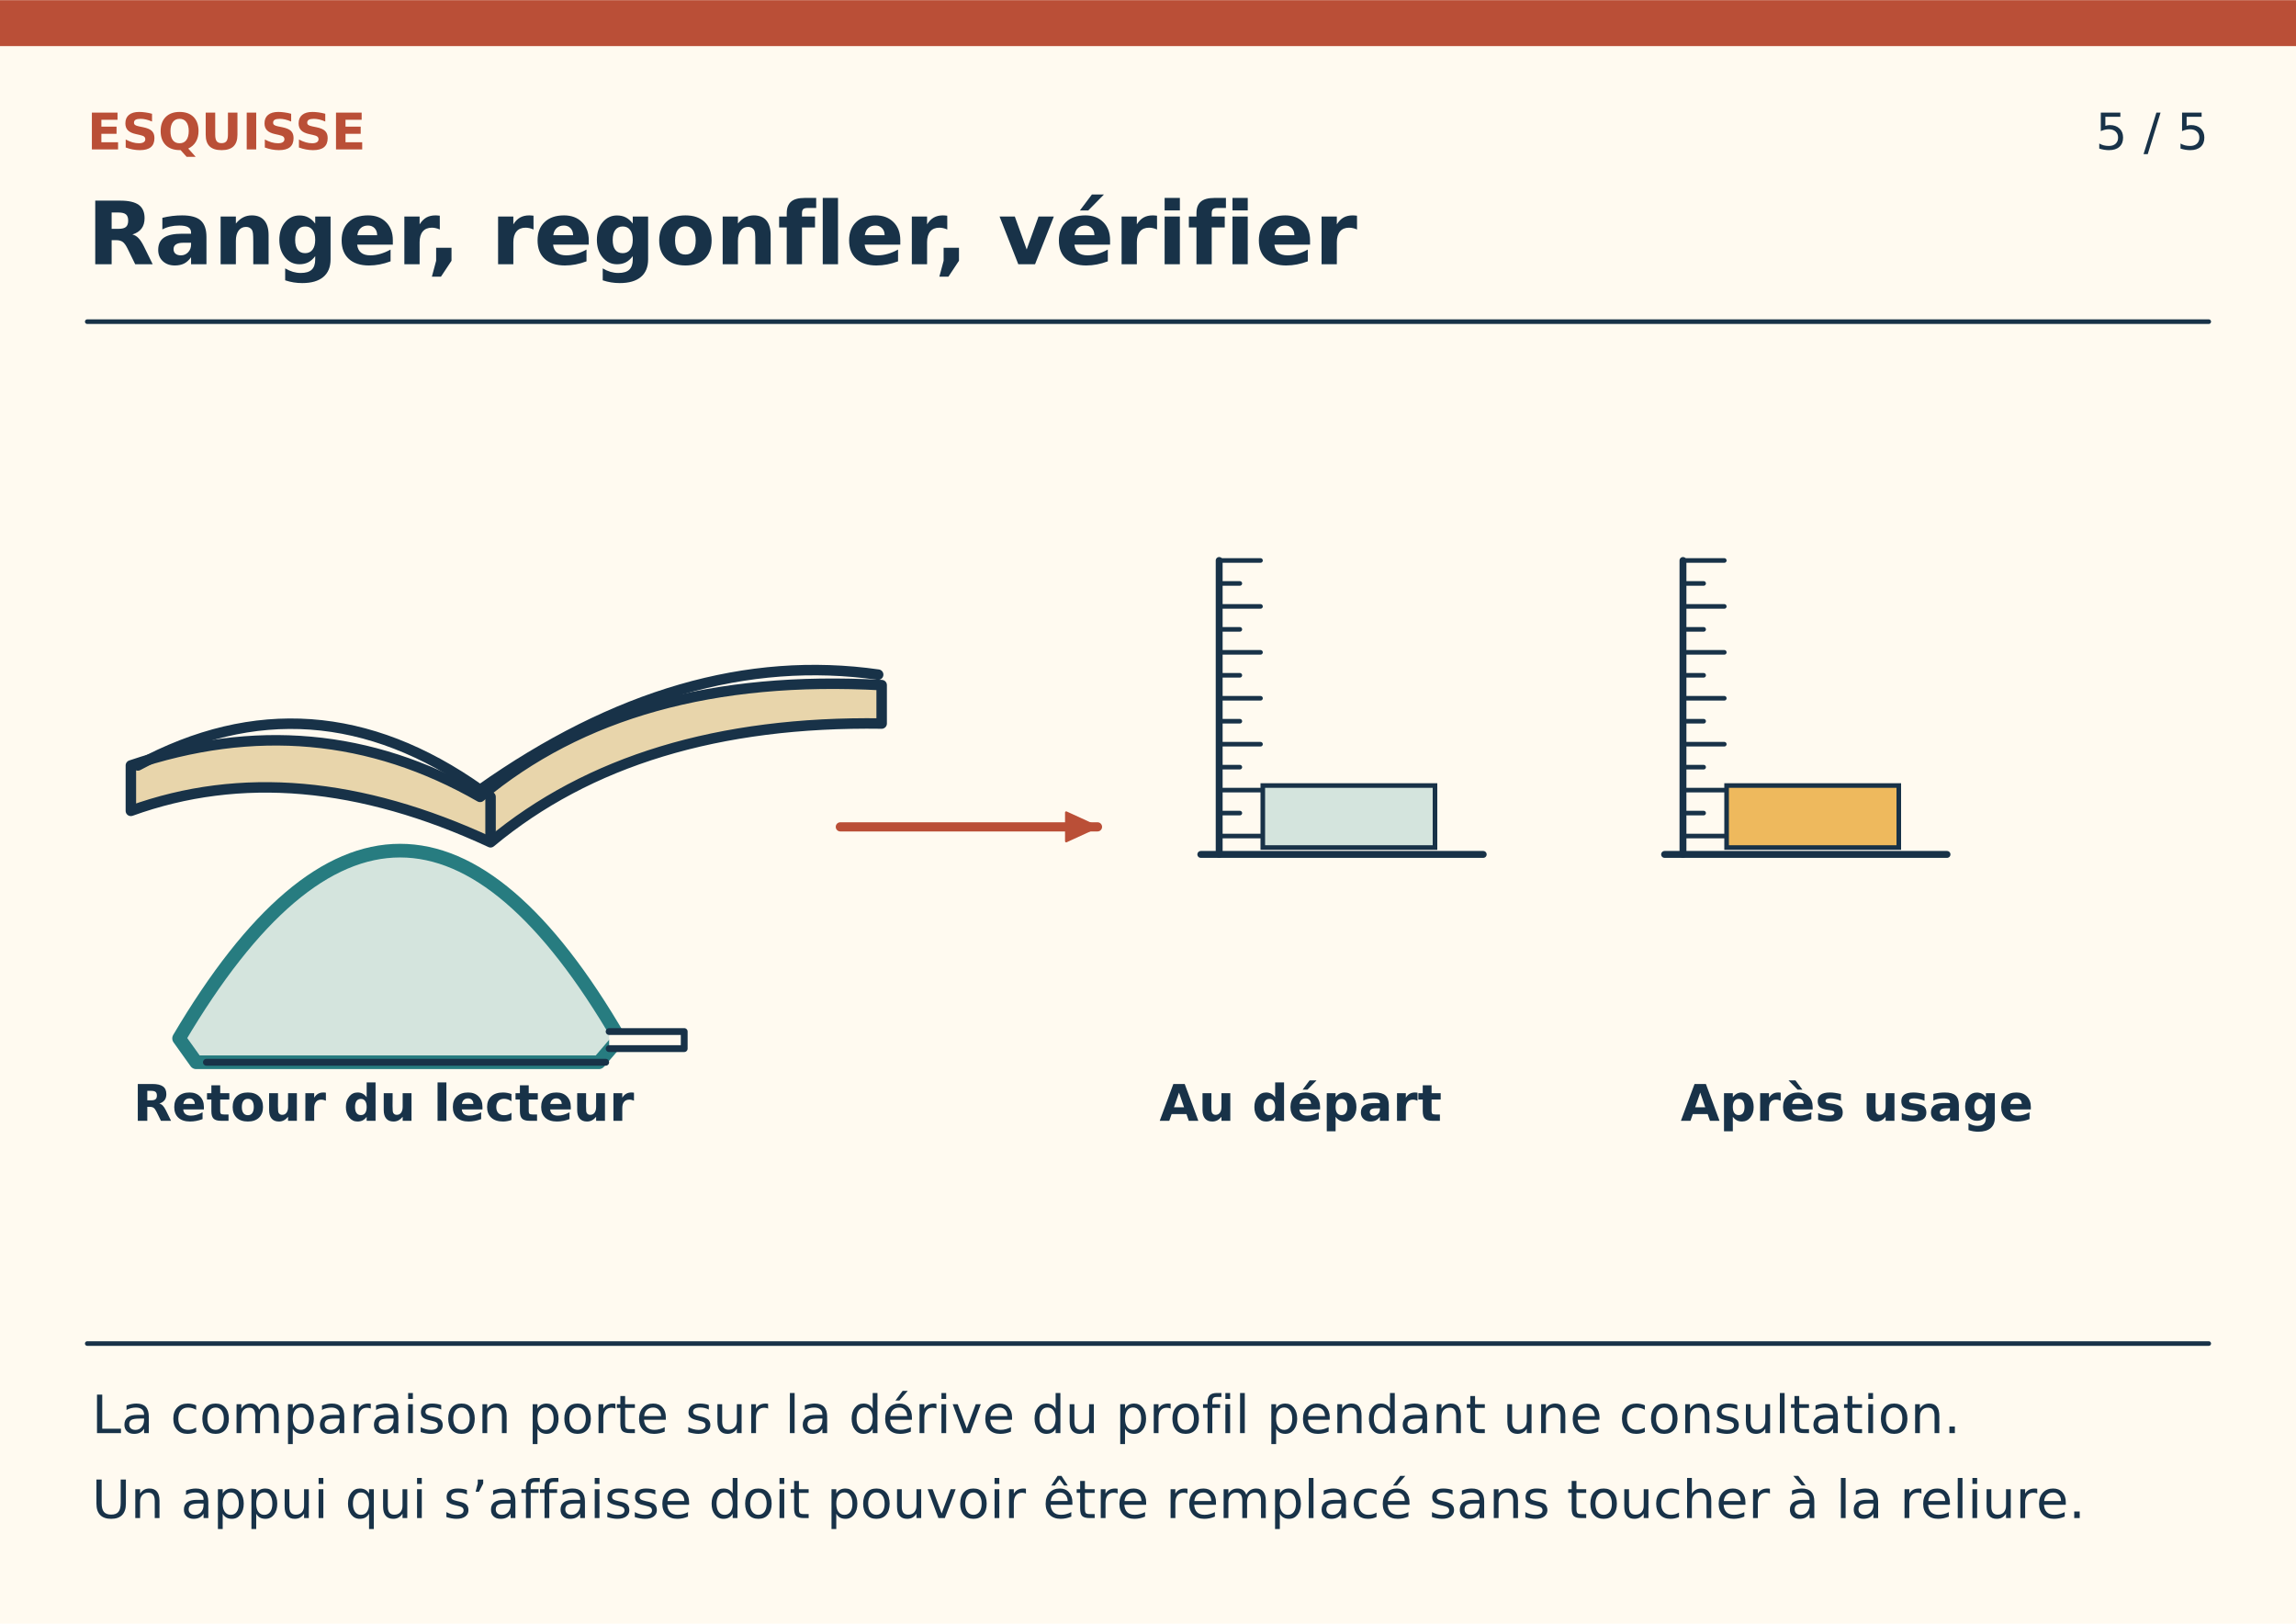
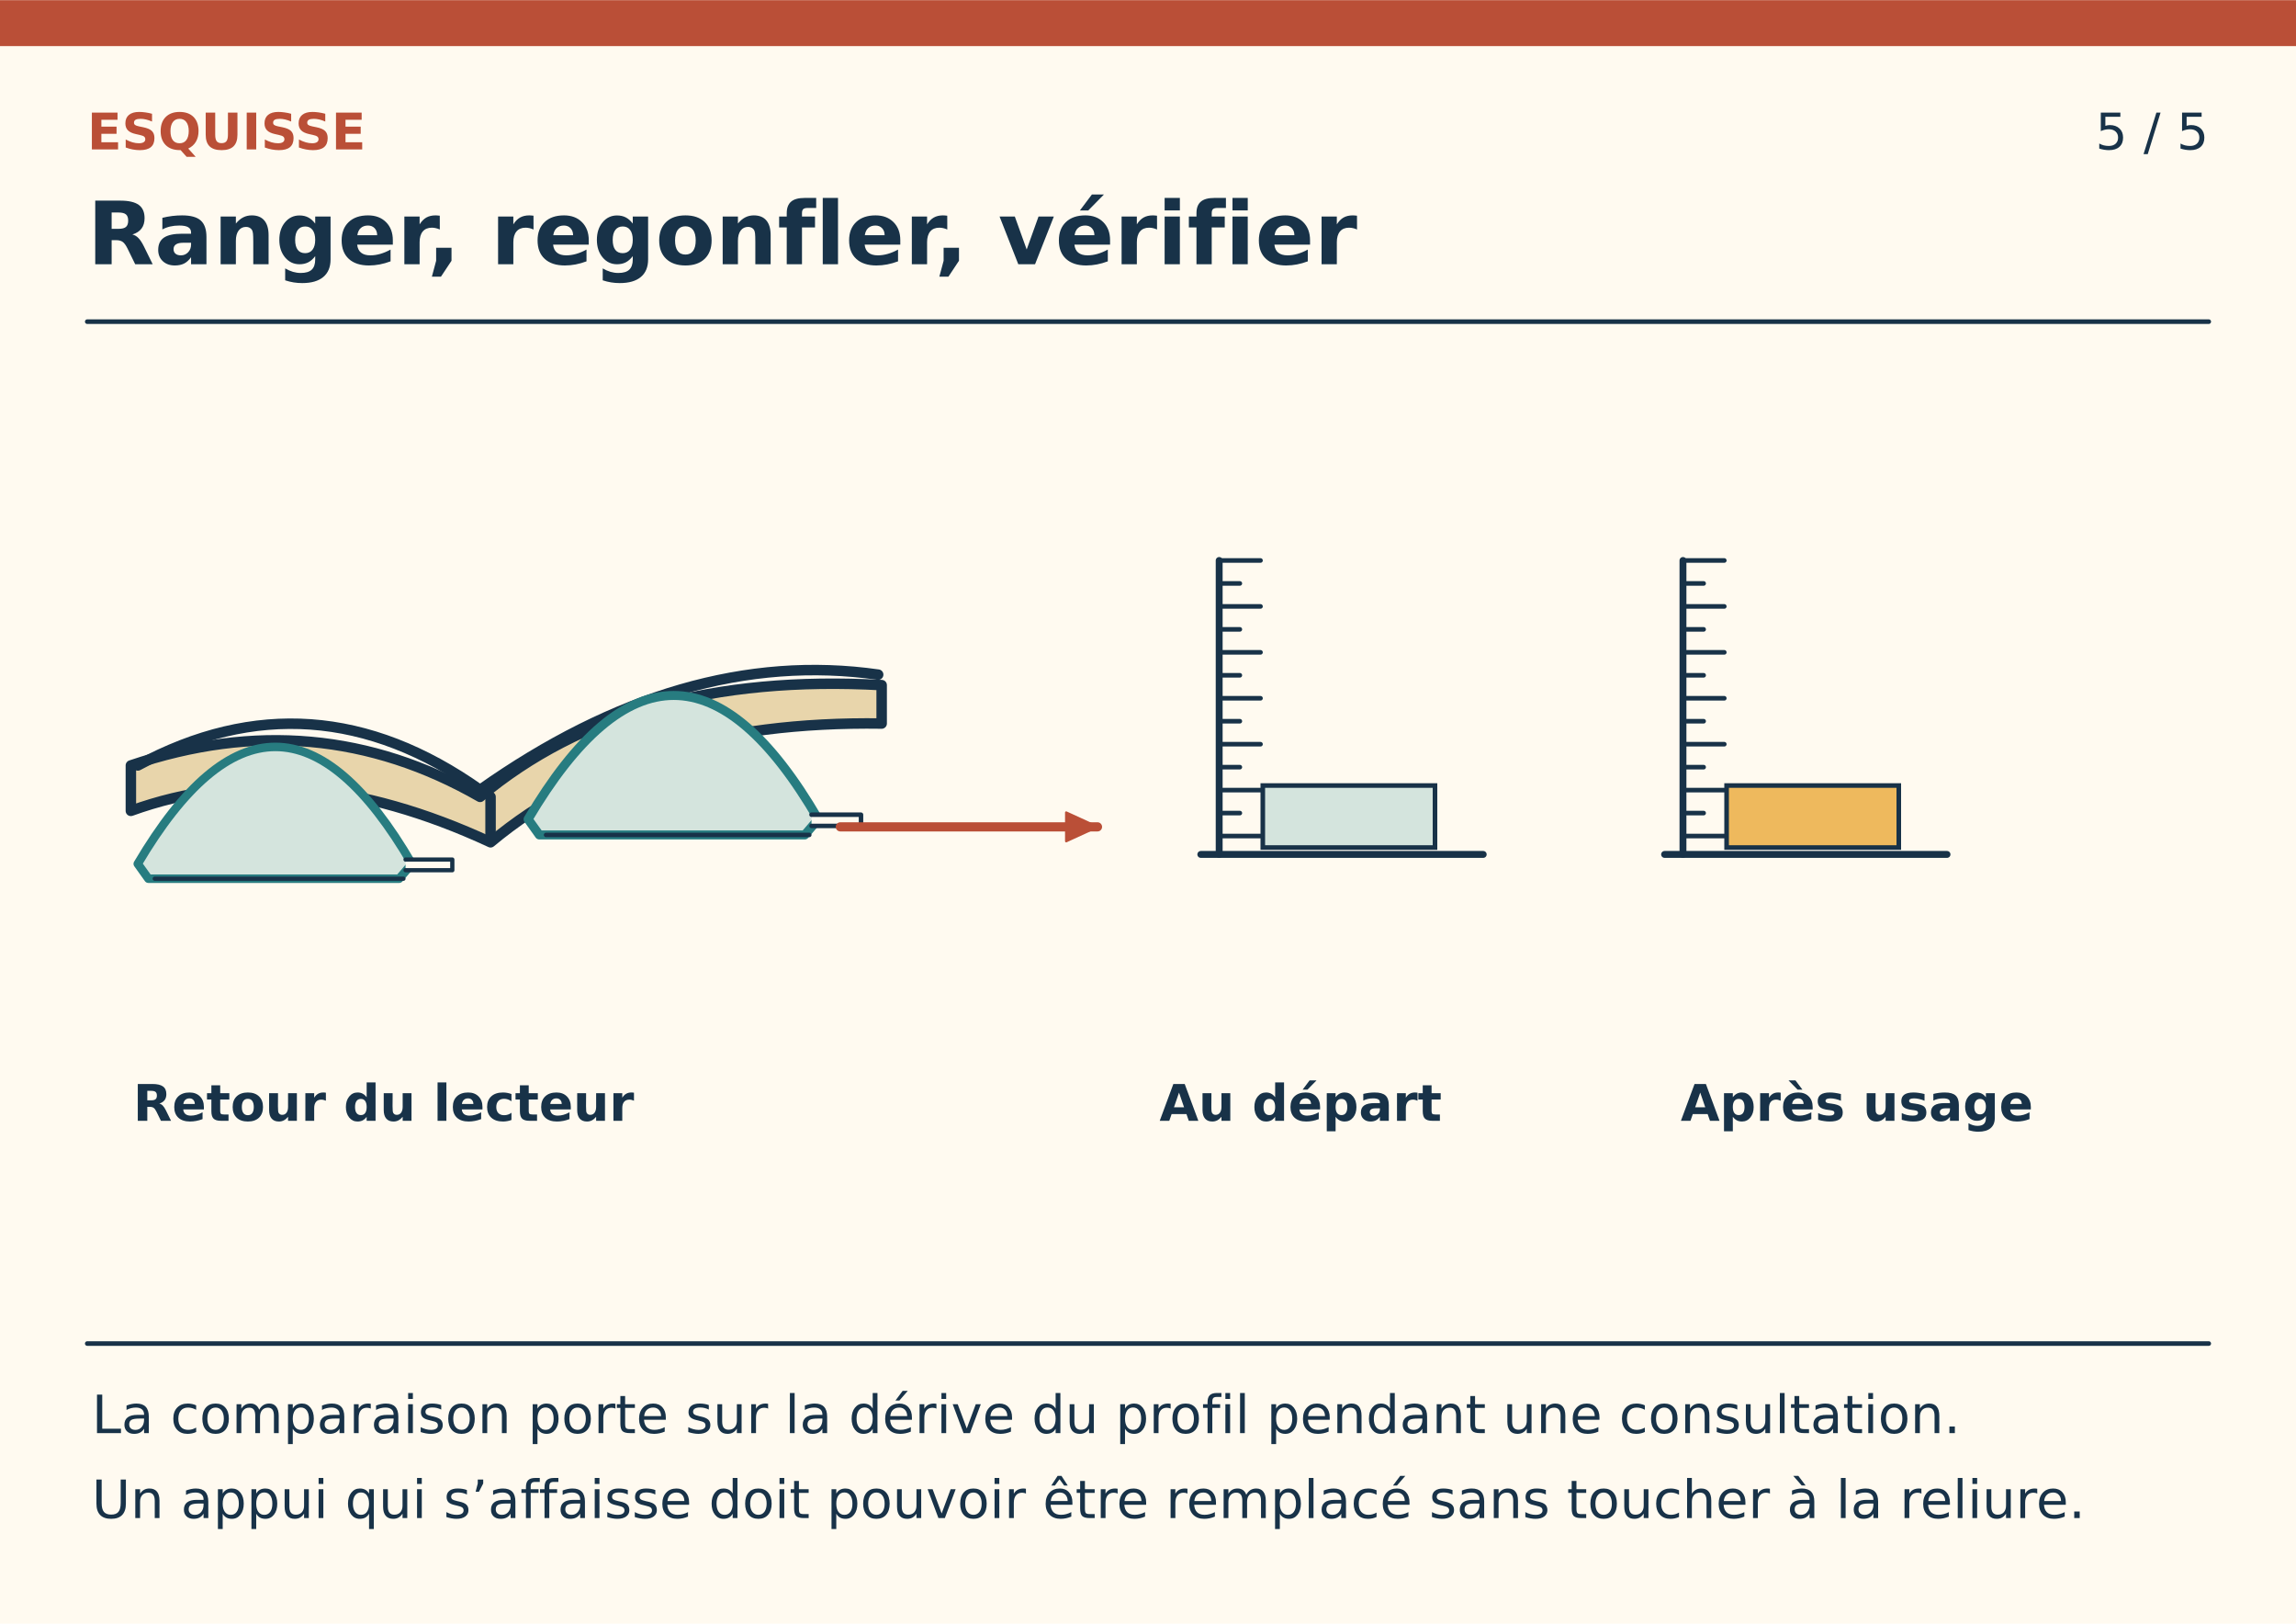
<svg xmlns="http://www.w3.org/2000/svg" width="420mm" height="297mm" viewBox="0 0 1000 707" role="img">
  <rect x="0" y="0" width="1000" height="707" rx="0" fill="#fffaf0" stroke="none" stroke-width="0" />
  <rect x="0" y="0" width="1000" height="20" rx="0" fill="#ba4f37" stroke="none" stroke-width="0" />
  <text x="38" y="65" fill="#ba4f37" font-size="22" font-family="DejaVu Sans, sans-serif" font-weight="bold" text-anchor="start">ESQUISSE</text>
  <text x="962" y="65" fill="#183248" font-size="22" font-family="DejaVu Sans, sans-serif" font-weight="normal" text-anchor="end">5 / 5</text>
  <text x="38" y="115" fill="#183248" font-size="38" font-family="DejaVu Sans, sans-serif" font-weight="bold" text-anchor="start">Ranger, regonfler, vérifier</text>
  <path d="M38 140 L962 140" fill="none" stroke="#183248" stroke-width="2" stroke-linejoin="round" stroke-linecap="round" />
  <g transform="translate(0 147)">
    <g transform="translate(57 95) scale(1.52093)">
      <path d="M0 60Q53 42 100 69Q143 33 215 37L215 48Q145 47 103 82Q47 56 0 73Z" fill="#e8d5ab" stroke="#183248" stroke-width="3" stroke-linejoin="round" stroke-linecap="round" />
      <path d="M2 60Q52 33 100 67Q158 26 214 34" fill="none" stroke="#183248" stroke-width="3" stroke-linejoin="round" stroke-linecap="round" />
      <path d="M103 69 L103 81" fill="none" stroke="#183248" stroke-width="3" stroke-linejoin="round" stroke-linecap="round" />
    </g>
-     <g transform="translate(78 207) scale(1.486486)">
+     <g transform="translate(60 168) scale(0.9256757)">
+       <path d="M0 66Q65 -44 129 66L123 73H5Z" fill="#d4e4dd" stroke="#277c80" stroke-width="4" stroke-linejoin="round" stroke-linecap="round" />
+       <path d="M8 73 L125 73" fill="none" stroke="#183248" stroke-width="2" stroke-linejoin="round" stroke-linecap="round" />
+       <path d="M126 64H148V69H126" fill="#fffaf0" stroke="#183248" stroke-width="2" stroke-linejoin="round" stroke-linecap="round" />
+     </g>
+     <g transform="translate(230 145) scale(0.9797297)">
      <path d="M0 66Q65 -44 129 66L123 73H5Z" fill="#d4e4dd" stroke="#277c80" stroke-width="4" stroke-linejoin="round" stroke-linecap="round" />
      <path d="M8 73 L125 73" fill="none" stroke="#183248" stroke-width="2" stroke-linejoin="round" stroke-linecap="round" />
      <path d="M126 64H148V69H126" fill="#fffaf0" stroke="#183248" stroke-width="2" stroke-linejoin="round" stroke-linecap="round" />
    </g>
    <path d="M366 213 L478 213" fill="none" stroke="#ba4f37" stroke-width="4" stroke-linejoin="round" stroke-linecap="round" />
    <path d="M478 213 L464.366 219.253 L464.366 206.747 Z" fill="#ba4f37" stroke="#ba4f37" stroke-width="1" stroke-linejoin="round" stroke-linecap="round" />
    <g transform="translate(531 97) scale(1)">
      <path d="M0 0 L0 128" fill="none" stroke="#183248" stroke-width="3" stroke-linejoin="round" stroke-linecap="round" />
      <path d="M0 0 L18 0" fill="none" stroke="#183248" stroke-width="2" stroke-linejoin="round" stroke-linecap="round" />
      <path d="M0 10 L9 10" fill="none" stroke="#183248" stroke-width="2" stroke-linejoin="round" stroke-linecap="round" />
      <path d="M0 20 L18 20" fill="none" stroke="#183248" stroke-width="2" stroke-linejoin="round" stroke-linecap="round" />
      <path d="M0 30 L9 30" fill="none" stroke="#183248" stroke-width="2" stroke-linejoin="round" stroke-linecap="round" />
      <path d="M0 40 L18 40" fill="none" stroke="#183248" stroke-width="2" stroke-linejoin="round" stroke-linecap="round" />
      <path d="M0 50 L9 50" fill="none" stroke="#183248" stroke-width="2" stroke-linejoin="round" stroke-linecap="round" />
      <path d="M0 60 L18 60" fill="none" stroke="#183248" stroke-width="2" stroke-linejoin="round" stroke-linecap="round" />
      <path d="M0 70 L9 70" fill="none" stroke="#183248" stroke-width="2" stroke-linejoin="round" stroke-linecap="round" />
      <path d="M0 80 L18 80" fill="none" stroke="#183248" stroke-width="2" stroke-linejoin="round" stroke-linecap="round" />
      <path d="M0 90 L9 90" fill="none" stroke="#183248" stroke-width="2" stroke-linejoin="round" stroke-linecap="round" />
      <path d="M0 100 L18 100" fill="none" stroke="#183248" stroke-width="2" stroke-linejoin="round" stroke-linecap="round" />
      <path d="M0 110 L9 110" fill="none" stroke="#183248" stroke-width="2" stroke-linejoin="round" stroke-linecap="round" />
      <path d="M0 120 L18 120" fill="none" stroke="#183248" stroke-width="2" stroke-linejoin="round" stroke-linecap="round" />
      <path d="M-8 128 L115 128" fill="none" stroke="#183248" stroke-width="3" stroke-linejoin="round" stroke-linecap="round" />
      <rect x="19" y="98" width="75" height="27" rx="0" fill="#d4e4dd" stroke="#183248" stroke-width="2" />
    </g>
    <g transform="translate(733 97) scale(1)">
      <path d="M0 0 L0 128" fill="none" stroke="#183248" stroke-width="3" stroke-linejoin="round" stroke-linecap="round" />
      <path d="M0 0 L18 0" fill="none" stroke="#183248" stroke-width="2" stroke-linejoin="round" stroke-linecap="round" />
      <path d="M0 10 L9 10" fill="none" stroke="#183248" stroke-width="2" stroke-linejoin="round" stroke-linecap="round" />
      <path d="M0 20 L18 20" fill="none" stroke="#183248" stroke-width="2" stroke-linejoin="round" stroke-linecap="round" />
      <path d="M0 30 L9 30" fill="none" stroke="#183248" stroke-width="2" stroke-linejoin="round" stroke-linecap="round" />
      <path d="M0 40 L18 40" fill="none" stroke="#183248" stroke-width="2" stroke-linejoin="round" stroke-linecap="round" />
      <path d="M0 50 L9 50" fill="none" stroke="#183248" stroke-width="2" stroke-linejoin="round" stroke-linecap="round" />
      <path d="M0 60 L18 60" fill="none" stroke="#183248" stroke-width="2" stroke-linejoin="round" stroke-linecap="round" />
      <path d="M0 70 L9 70" fill="none" stroke="#183248" stroke-width="2" stroke-linejoin="round" stroke-linecap="round" />
      <path d="M0 80 L18 80" fill="none" stroke="#183248" stroke-width="2" stroke-linejoin="round" stroke-linecap="round" />
      <path d="M0 90 L9 90" fill="none" stroke="#183248" stroke-width="2" stroke-linejoin="round" stroke-linecap="round" />
      <path d="M0 100 L18 100" fill="none" stroke="#183248" stroke-width="2" stroke-linejoin="round" stroke-linecap="round" />
      <path d="M0 110 L9 110" fill="none" stroke="#183248" stroke-width="2" stroke-linejoin="round" stroke-linecap="round" />
      <path d="M0 120 L18 120" fill="none" stroke="#183248" stroke-width="2" stroke-linejoin="round" stroke-linecap="round" />
      <path d="M-8 128 L115 128" fill="none" stroke="#183248" stroke-width="3" stroke-linejoin="round" stroke-linecap="round" />
      <rect x="19" y="98" width="75" height="27" rx="0" fill="#eeb95d" stroke="#183248" stroke-width="2" />
    </g>
    <text x="58" y="341" fill="#183248" font-size="22" font-family="DejaVu Sans, sans-serif" font-weight="bold" text-anchor="start">Retour du lecteur</text>
    <text x="505" y="341" fill="#183248" font-size="22" font-family="DejaVu Sans, sans-serif" font-weight="bold" text-anchor="start">Au départ</text>
    <text x="732" y="341" fill="#183248" font-size="22" font-family="DejaVu Sans, sans-serif" font-weight="bold" text-anchor="start">Après usage</text>
  </g>
  <path d="M38 585 L962 585" fill="none" stroke="#183248" stroke-width="2" stroke-linejoin="round" stroke-linecap="round" />
  <text x="40" y="624" fill="#183248" font-size="23" font-family="DejaVu Sans, sans-serif" font-weight="normal" text-anchor="start">La comparaison porte sur la dérive du profil pendant une consultation.</text>
  <text x="40" y="661" fill="#183248" font-size="23" font-family="DejaVu Sans, sans-serif" font-weight="normal" text-anchor="start">Un appui qui s’affaisse doit pouvoir être remplacé sans toucher à la reliure.</text>
</svg>
